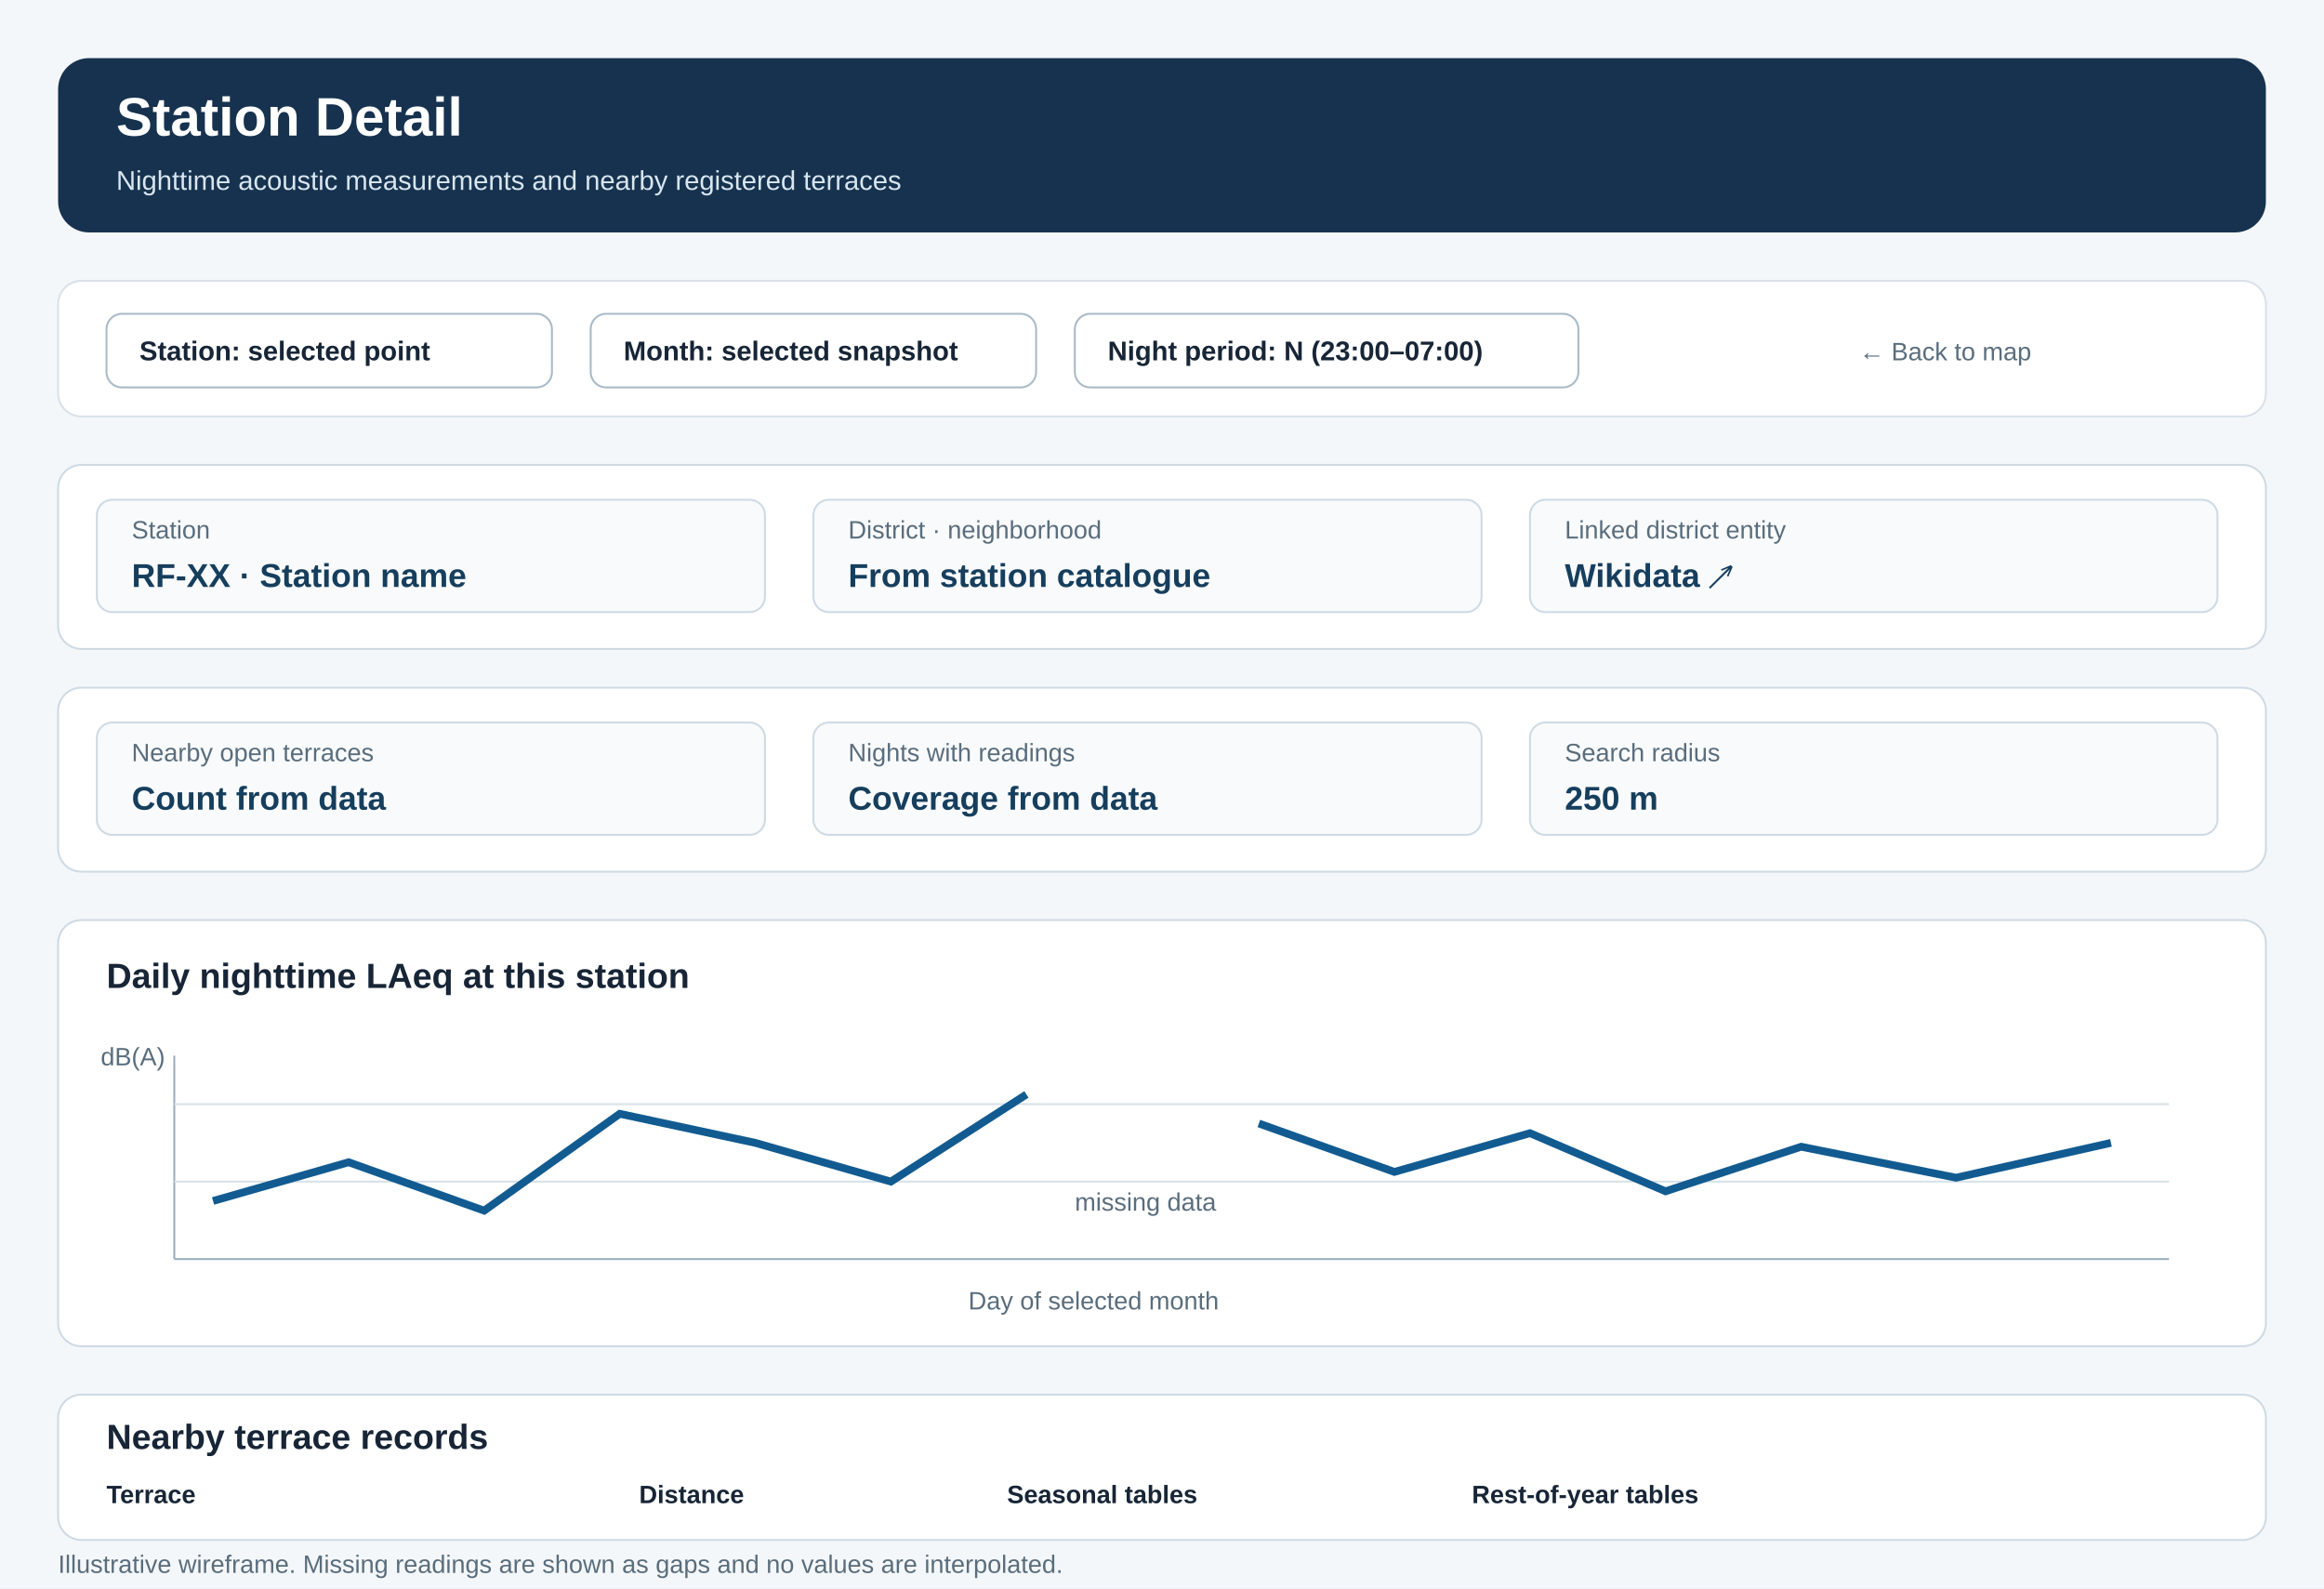
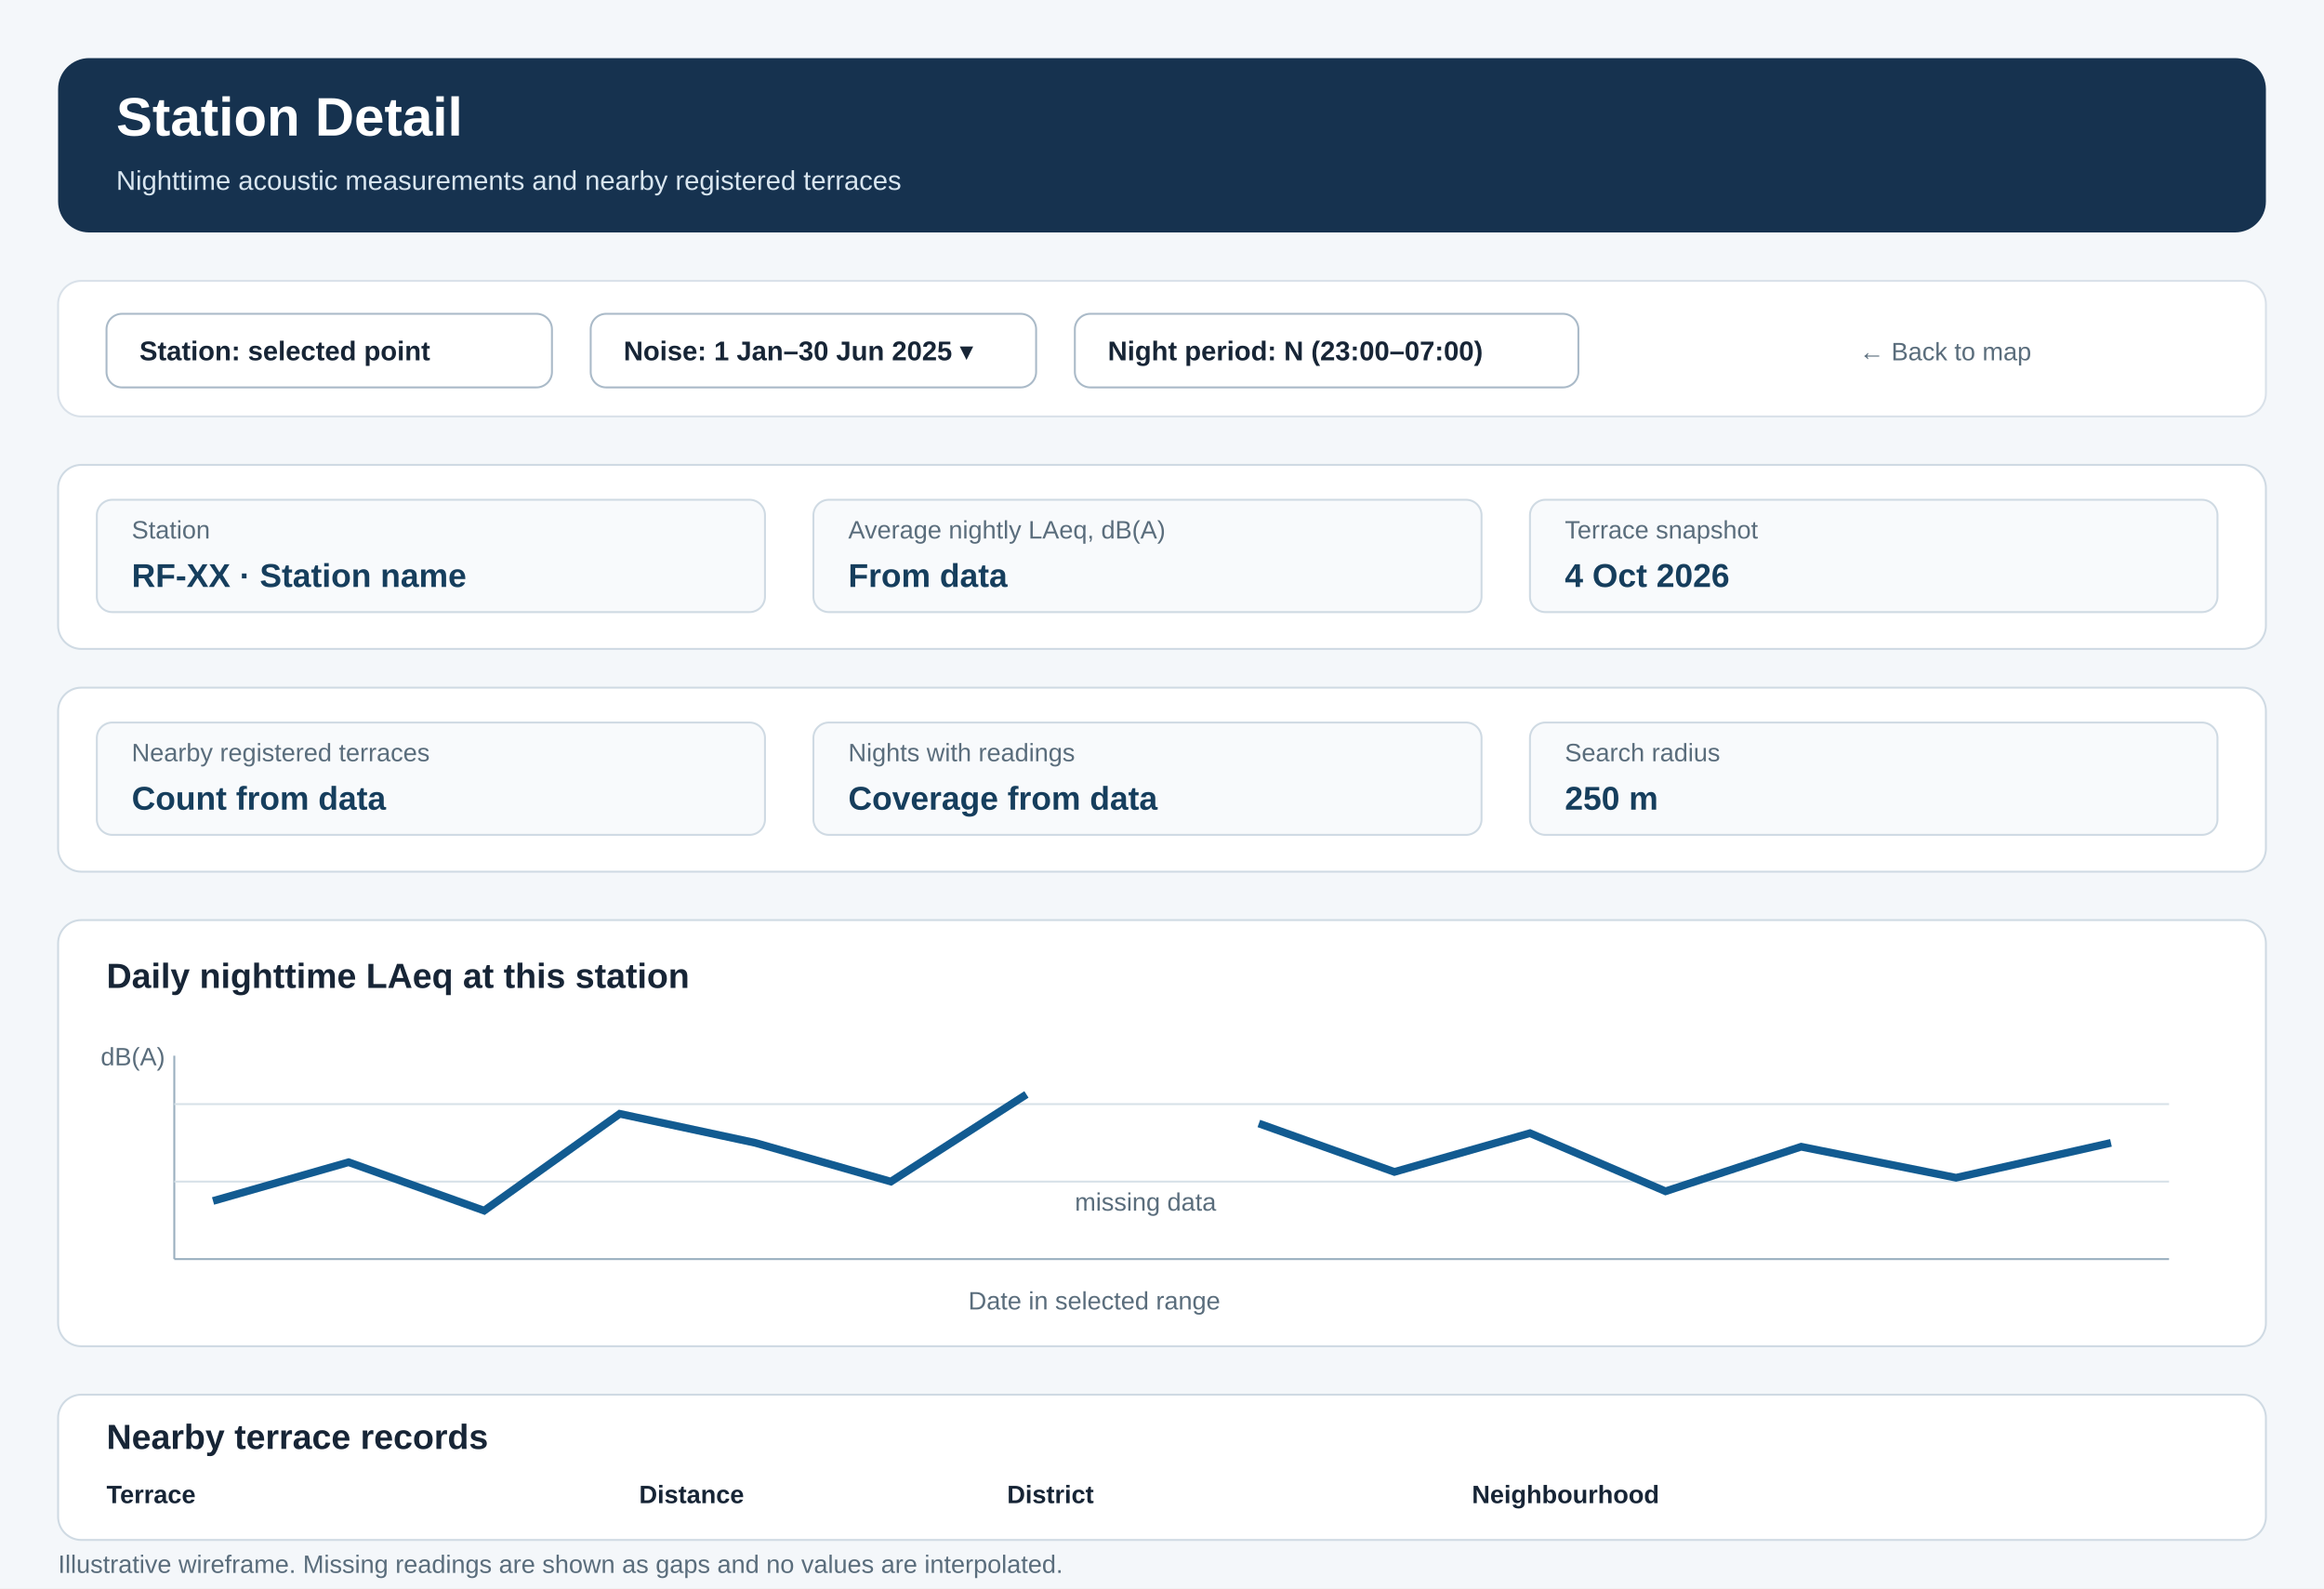
<svg xmlns="http://www.w3.org/2000/svg" width="1200" height="820" viewBox="0 0 1200 820">
  <style>
    text { font-family: Arial, Helvetica, sans-serif; fill: #172536; }
    .title { font-size: 28px; font-weight: 700; fill: #ffffff; }
    .subtitle { font-size: 14px; fill: #d9e6f0; }
    .section { font-size: 18px; font-weight: 700; }
    .small { font-size: 13px; fill: #5a6d7c; }
    .label { font-size: 14px; font-weight: 600; }
    .value { font-size: 17px; font-weight: 700; fill: #163e5d; }
    .tablehead { font-size: 13px; font-weight: 700; }
  </style>
  <rect width="1200" height="820" fill="#f4f7fa" />
  <rect x="30" y="30" width="1140" height="90" rx="16" fill="#16324f" />
  <text x="60" y="70" class="title">Station Detail</text>
  <text x="60" y="98" class="subtitle">Nighttime acoustic measurements and nearby registered terraces</text>
  <rect x="30" y="145" width="1140" height="70" rx="12" fill="#ffffff" stroke="#d9e1e9" />
  <rect x="55" y="162" width="230" height="38" rx="8" fill="#ffffff" stroke="#aabac8" />
  <text x="72" y="186" class="label">Station: selected point</text>
  <rect x="305" y="162" width="230" height="38" rx="8" fill="#ffffff" stroke="#aabac8" />
-   <text x="322" y="186" class="label">Month: selected snapshot</text>
+   <text x="322" y="186" class="label">Noise: 1 Jan–30 Jun 2025 ▾</text>
  <rect x="555" y="162" width="260" height="38" rx="8" fill="#ffffff" stroke="#aabac8" />
  <text x="572" y="186" class="label">Night period: N (23:00–07:00)</text>
  <text x="960" y="186" class="small">← Back to map</text>
  <rect x="30" y="240" width="1140" height="95" rx="12" fill="#ffffff" stroke="#cfdae3" />
  <rect x="50" y="258" width="345" height="58" rx="8" fill="#f8fafc" stroke="#cfdae3" />
  <text x="68" y="278" class="small">Station</text>
  <text x="68" y="303" class="value">RF-XX · Station name</text>
  <rect x="420" y="258" width="345" height="58" rx="8" fill="#f8fafc" stroke="#cfdae3" />
-   <text x="438" y="278" class="small">District · neighborhood</text>
-   <text x="438" y="303" class="value">From station catalogue</text>
+   <text x="438" y="278" class="small">Average nightly LAeq, dB(A)</text>
+   <text x="438" y="303" class="value">From data</text>
  <rect x="790" y="258" width="355" height="58" rx="8" fill="#f8fafc" stroke="#cfdae3" />
-   <text x="808" y="278" class="small">Linked district entity</text>
-   <text x="808" y="303" class="value">Wikidata ↗</text>
+   <text x="808" y="278" class="small">Terrace snapshot</text>
+   <text x="808" y="303" class="value">4 Oct 2026</text>
  <rect x="30" y="355" width="1140" height="95" rx="12" fill="#ffffff" stroke="#cfdae3" />
  <rect x="50" y="373" width="345" height="58" rx="8" fill="#f8fafc" stroke="#cfdae3" />
-   <text x="68" y="393" class="small">Nearby open terraces</text>
+   <text x="68" y="393" class="small">Nearby registered terraces</text>
  <text x="68" y="418" class="value">Count from data</text>
  <rect x="420" y="373" width="345" height="58" rx="8" fill="#f8fafc" stroke="#cfdae3" />
  <text x="438" y="393" class="small">Nights with readings</text>
  <text x="438" y="418" class="value">Coverage from data</text>
  <rect x="790" y="373" width="355" height="58" rx="8" fill="#f8fafc" stroke="#cfdae3" />
  <text x="808" y="393" class="small">Search radius</text>
  <text x="808" y="418" class="value">250 m</text>
  <rect x="30" y="475" width="1140" height="220" rx="12" fill="#ffffff" stroke="#cfdae3" />
  <text x="55" y="510" class="section">Daily nighttime LAeq at this station</text>
  <line x1="90" y1="545" x2="90" y2="650" stroke="#9aafbf" stroke-width="1" />
  <line x1="90" y1="650" x2="1120" y2="650" stroke="#9aafbf" stroke-width="1" />
  <line x1="90" y1="570" x2="1120" y2="570" stroke="#d7e1e8" />
  <line x1="90" y1="610" x2="1120" y2="610" stroke="#d7e1e8" />
  <text x="52" y="550" class="small">dB(A)</text>
-   <text x="500" y="676" class="small">Day of selected month</text>
+   <text x="500" y="676" class="small">Date in selected range</text>
  <polyline points="110,620 180,600 250,625 320,575 390,590 460,610 530,565" fill="none" stroke="#125b91" stroke-width="4" />
  <text x="555" y="625" class="small">missing data</text>
  <polyline points="650,580 720,605 790,585 860,615 930,592 1010,608 1090,590" fill="none" stroke="#125b91" stroke-width="4" />
  <rect x="30" y="720" width="1140" height="75" rx="12" fill="#ffffff" stroke="#cfdae3" />
  <text x="55" y="748" class="section">Nearby terrace records</text>
  <text x="55" y="776" class="tablehead">Terrace</text>
  <text x="330" y="776" class="tablehead">Distance</text>
-   <text x="520" y="776" class="tablehead">Seasonal tables</text>
-   <text x="760" y="776" class="tablehead">Rest-of-year tables</text>
+   <text x="520" y="776" class="tablehead">District</text>
+   <text x="760" y="776" class="tablehead">Neighbourhood</text>
  <text x="30" y="812" class="small">
    Illustrative wireframe. Missing readings are shown as gaps and no values are interpolated.
  </text>
</svg>
